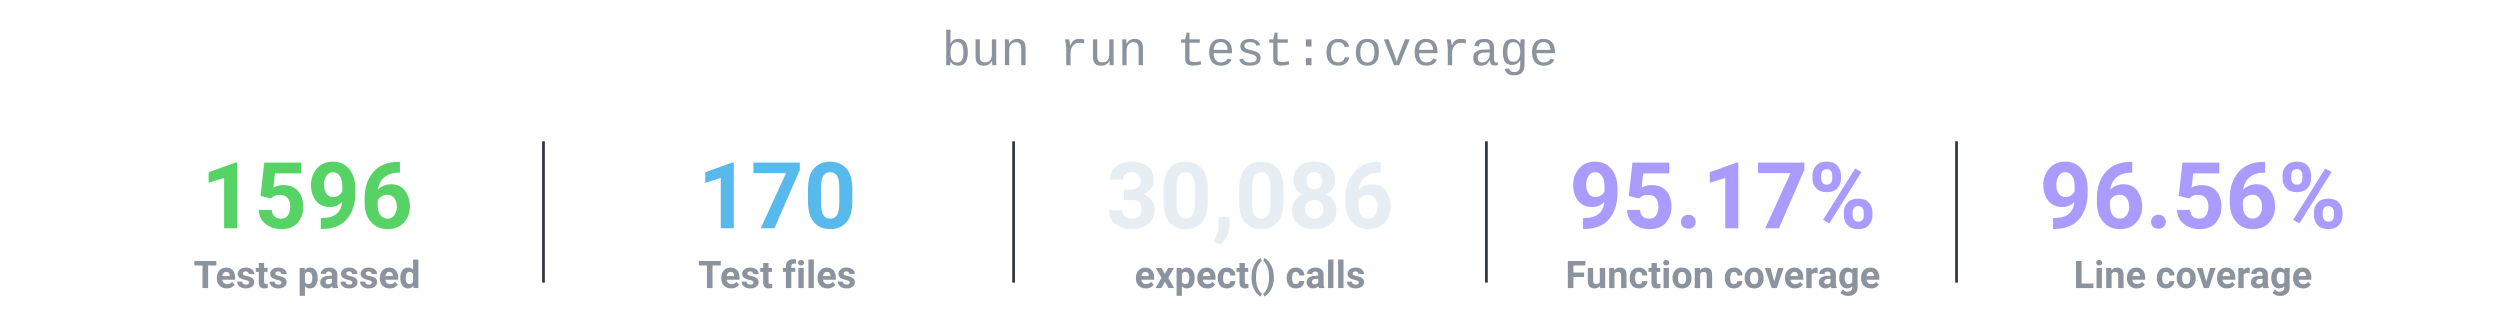
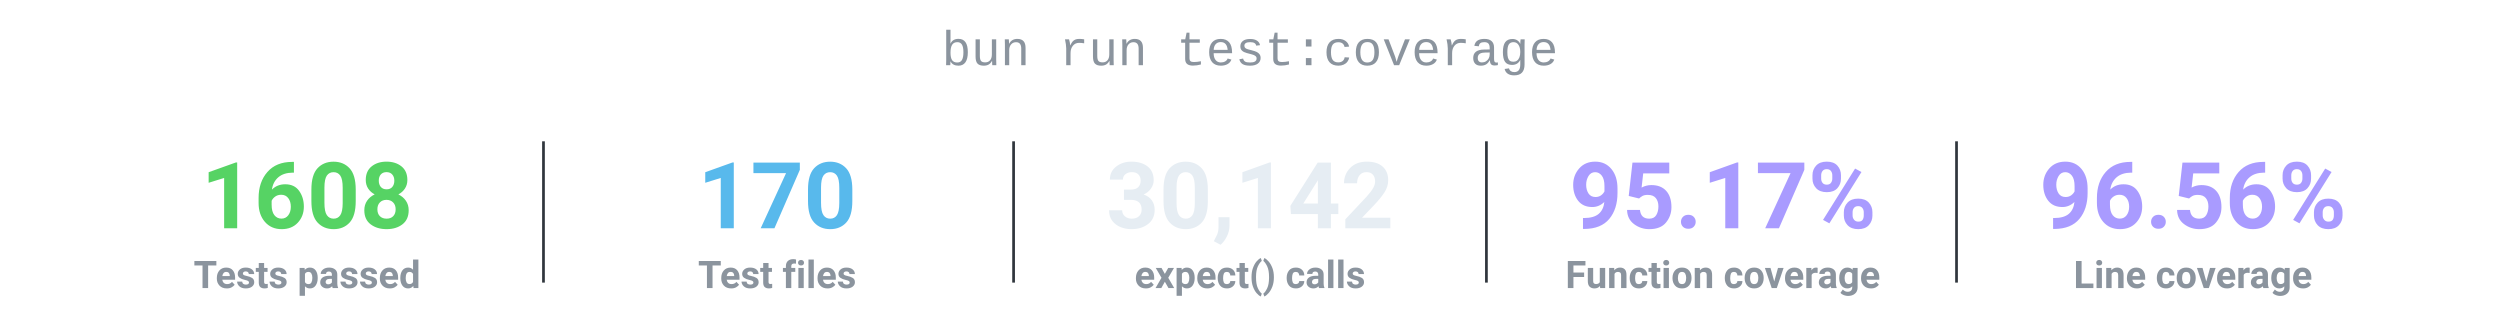
- <svg xmlns="http://www.w3.org/2000/svg" viewBox="0 0 920 122" width="920" height="122" role="img" aria-label="bun run test:coverage — 1596 tests passed, 170 test files, 30,086 expect() calls, 95.17% function coverage, 96.56% line coverage">
+ <svg xmlns="http://www.w3.org/2000/svg" viewBox="0 0 920 122" width="920" height="122" role="img" aria-label="bun run test:coverage — 1608 tests passed, 170 test files, 30,142 expect() calls, 95.17% function coverage, 96.56% line coverage">
  <style>
    .cmd { font-family: ui-monospace, SFMono-Regular, 'SF Mono', Menlo, Consolas, 'Liberation Mono', monospace; font-weight: 500; font-size: 18px; }
    .val { font-family: system-ui, -apple-system, BlinkMacSystemFont, 'Segoe UI', Roboto, sans-serif; font-weight: 700; font-size: 34px; }
    .lbl { font-family: system-ui, -apple-system, BlinkMacSystemFont, 'Segoe UI', Roboto, sans-serif; font-weight: 600; font-size: 14px; }
  </style>
  <text x="460" y="24" text-anchor="middle" class="cmd" fill="#8b949e">bun run test:coverage</text>
  <line x1="200" y1="52" x2="200" y2="104" stroke="#30363d" stroke-width="1" />
  <line x1="373" y1="52" x2="373" y2="104" stroke="#30363d" stroke-width="1" />
  <line x1="547" y1="52" x2="547" y2="104" stroke="#30363d" stroke-width="1" />
  <line x1="720" y1="52" x2="720" y2="104" stroke="#30363d" stroke-width="1" />
-   <text x="113" y="84" text-anchor="middle" class="val" fill="#56d364">1596</text>
+   <text x="113" y="84" text-anchor="middle" class="val" fill="#56d364">1608</text>
  <text x="113" y="106" text-anchor="middle" class="lbl" fill="#8b949e">Tests passed</text>
  <text x="286" y="84" text-anchor="middle" class="val" fill="#58b9ec">170</text>
  <text x="286" y="106" text-anchor="middle" class="lbl" fill="#8b949e">Test files</text>
-   <text x="460" y="84" text-anchor="middle" class="val" fill="#e6edf3">30,086</text>
+   <text x="460" y="84" text-anchor="middle" class="val" fill="#e6edf3">30,142</text>
  <text x="460" y="106" text-anchor="middle" class="lbl" fill="#8b949e">expect() calls</text>
  <text x="634" y="84" text-anchor="middle" class="val" fill="#a99bff">95.17%</text>
  <text x="634" y="106" text-anchor="middle" class="lbl" fill="#8b949e">Function coverage</text>
  <text x="807" y="84" text-anchor="middle" class="val" fill="#a99bff">96.56%</text>
  <text x="807" y="106" text-anchor="middle" class="lbl" fill="#8b949e">Line coverage</text>
</svg>
